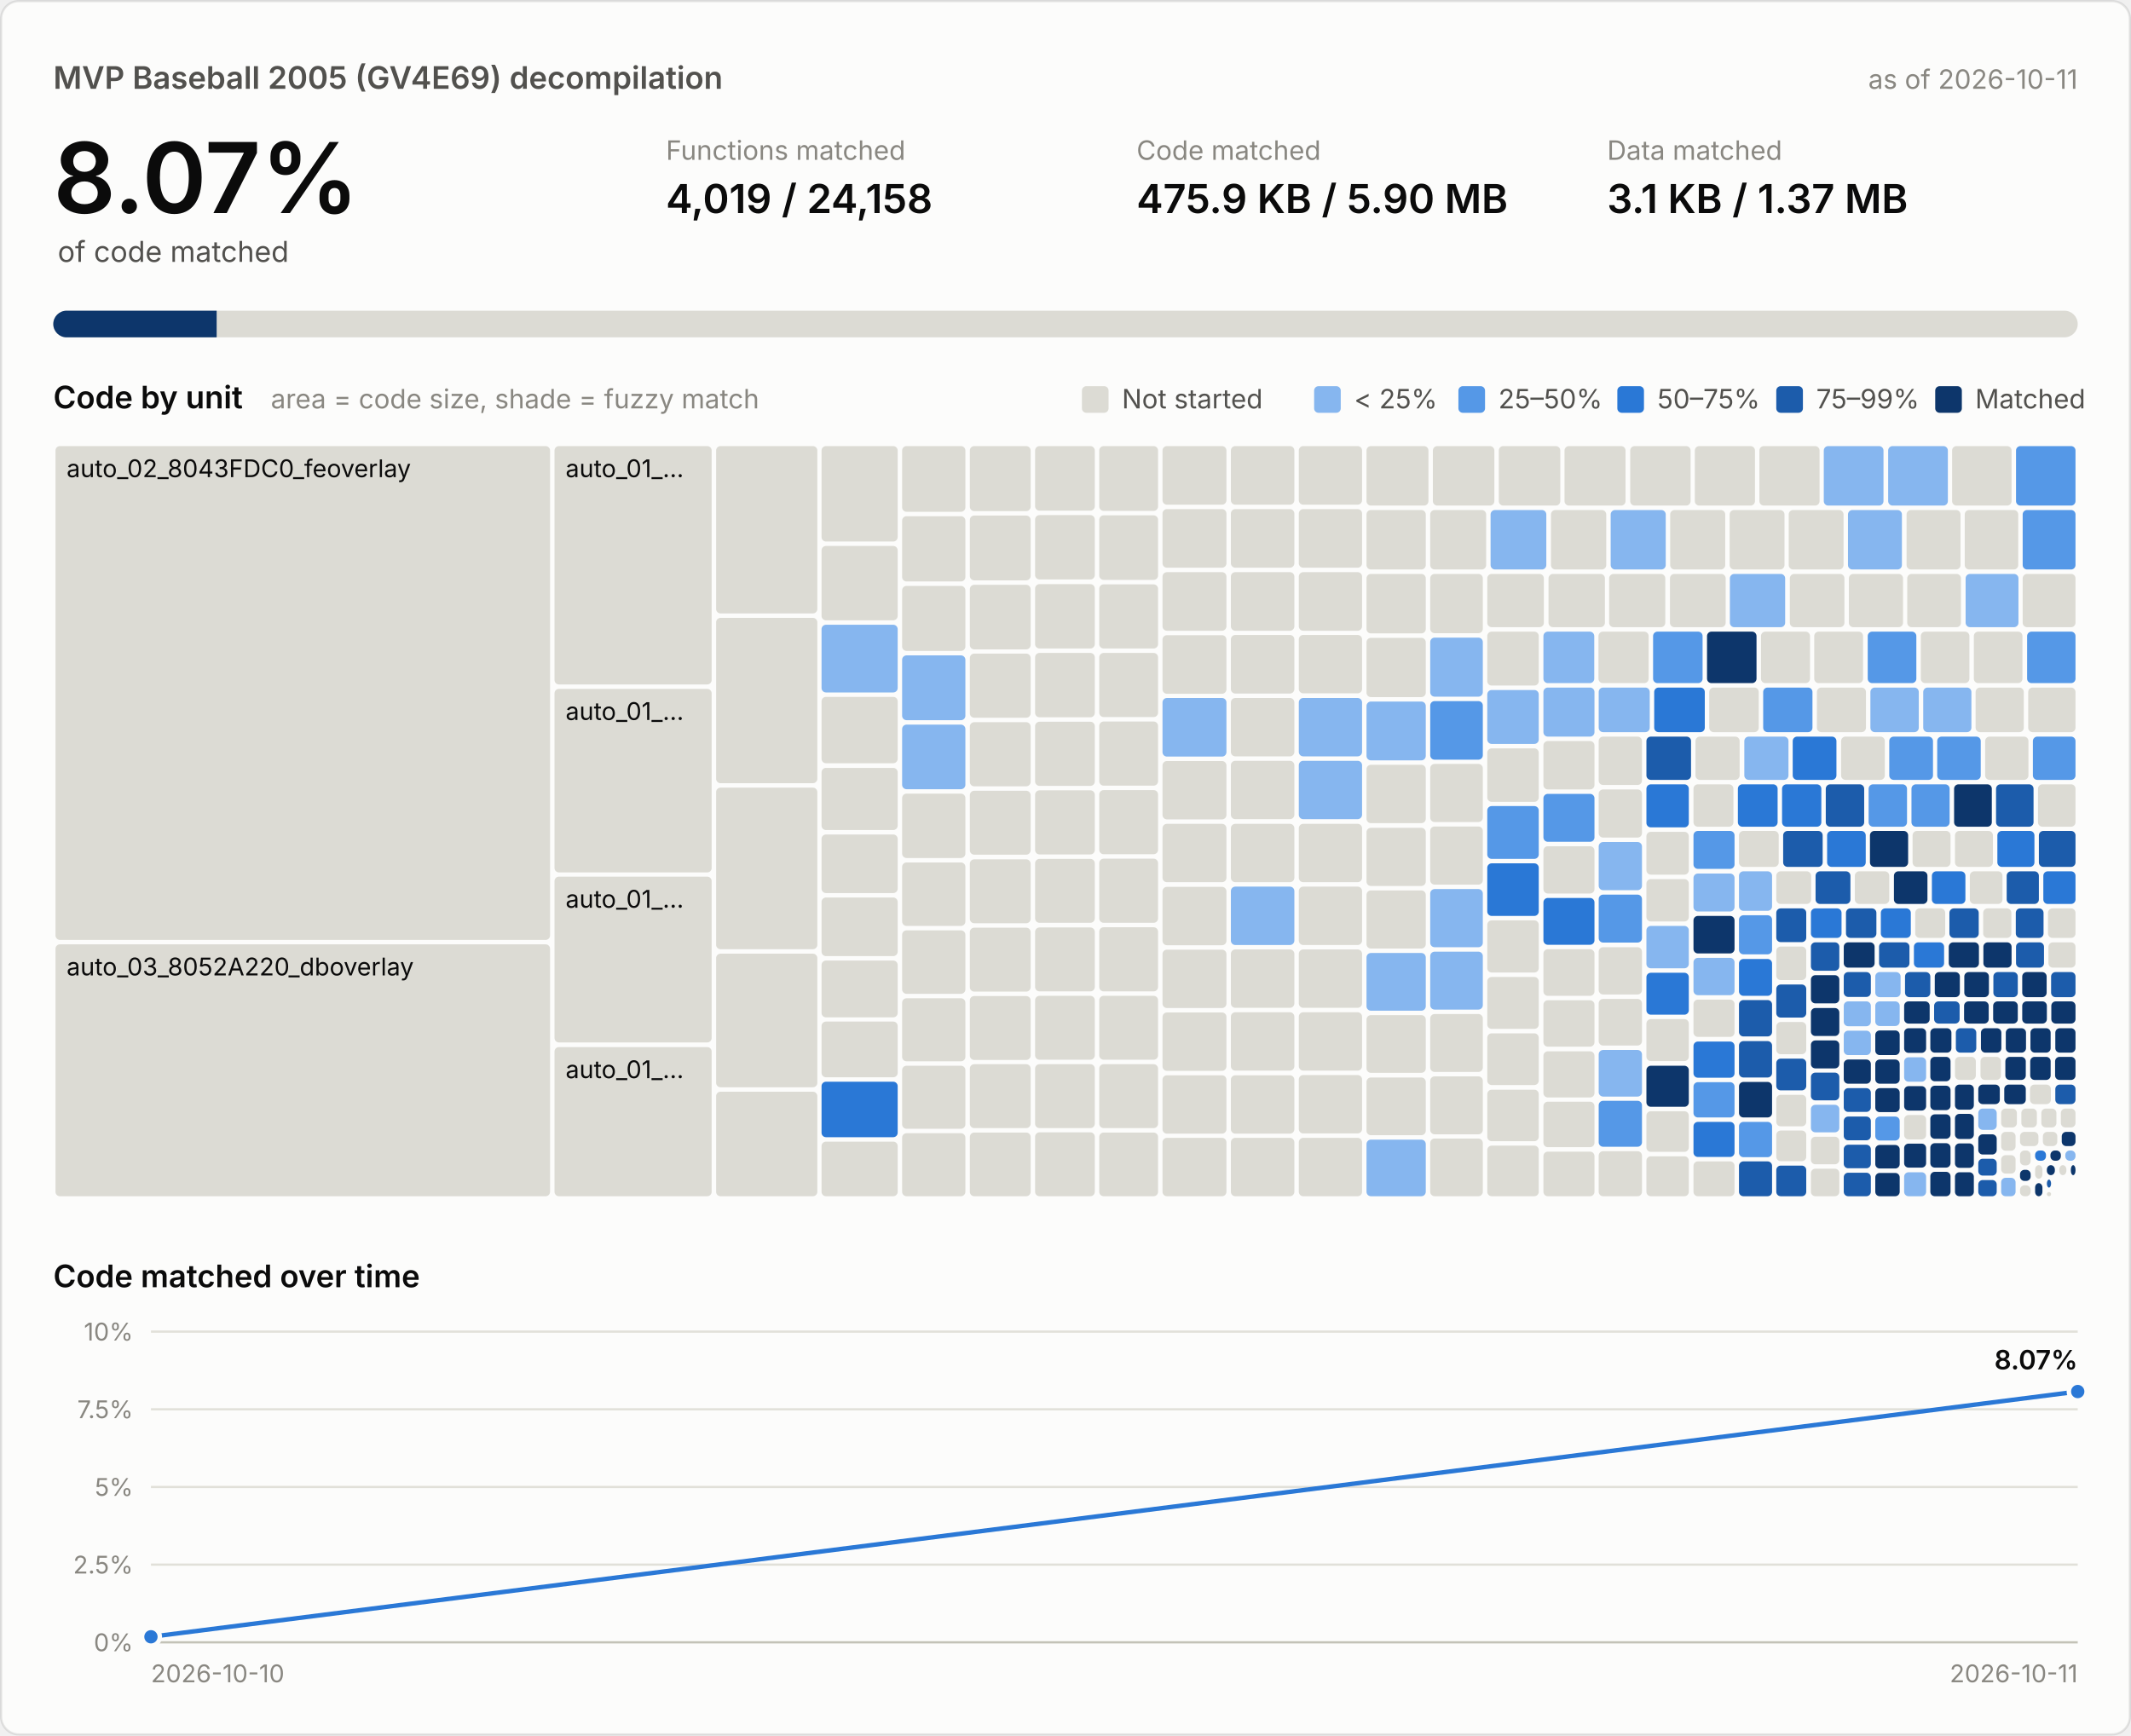
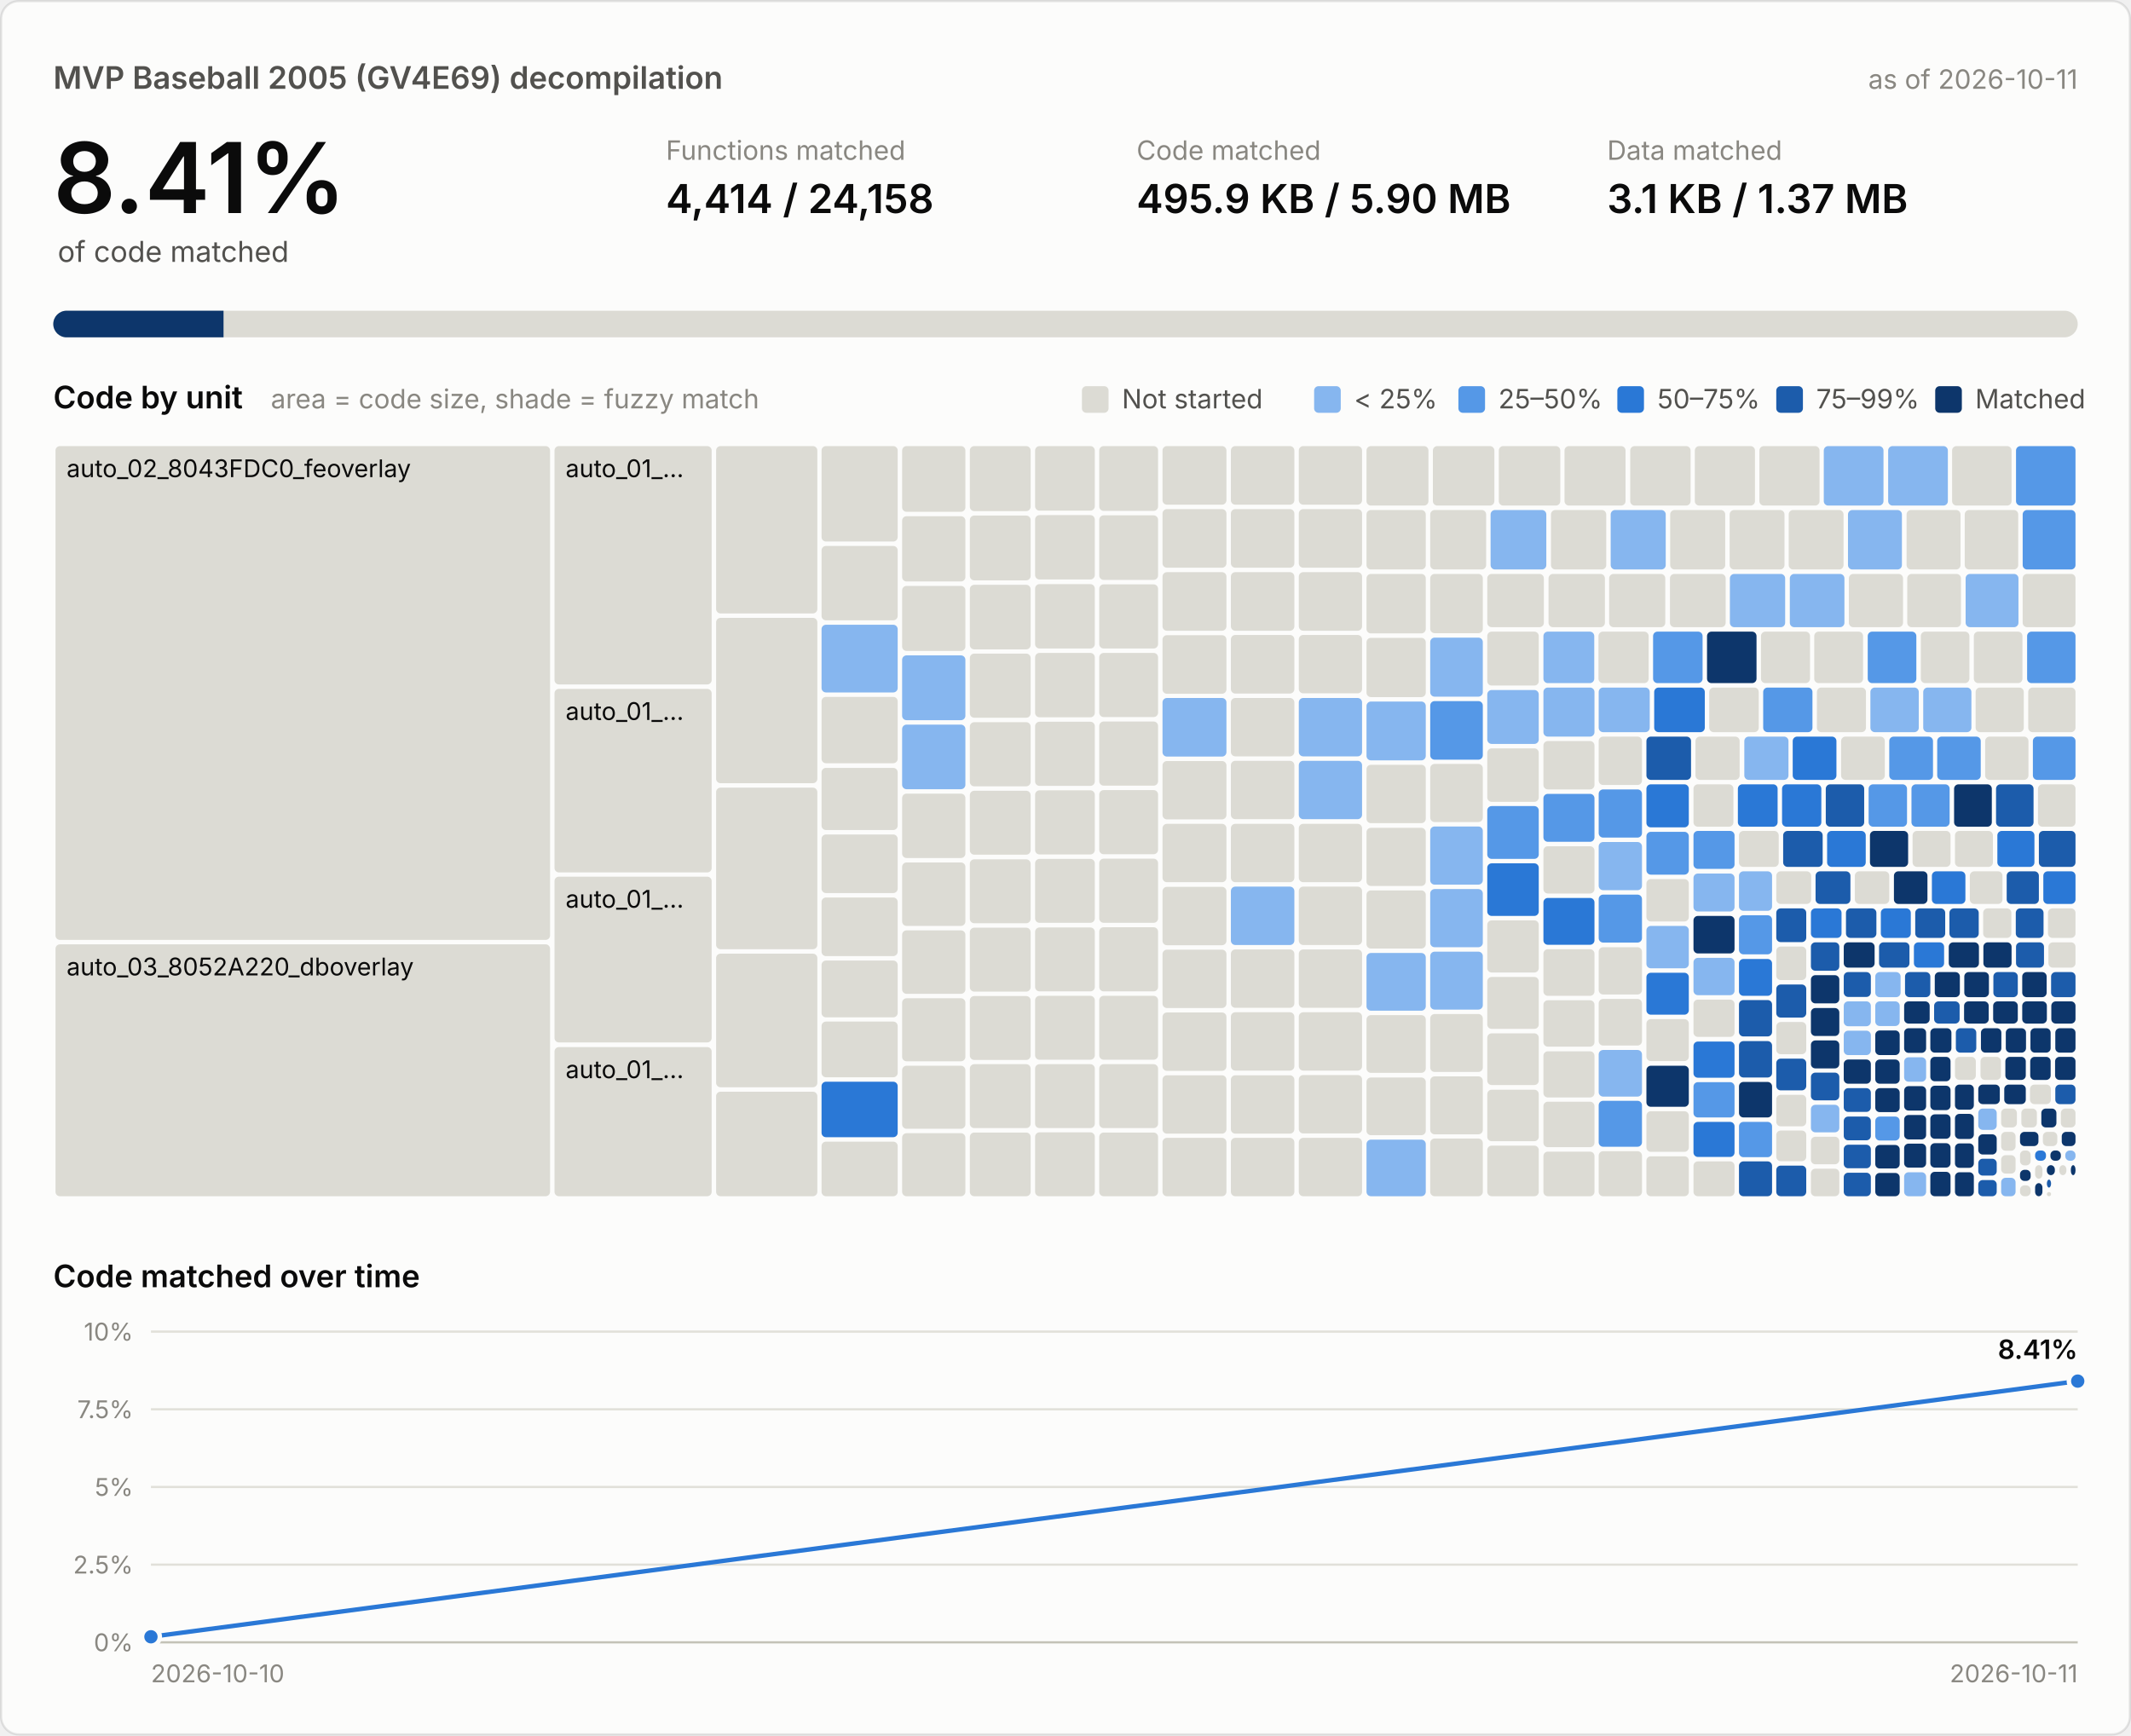
<svg xmlns="http://www.w3.org/2000/svg" width="960" height="782" viewBox="0 0 960 782" role="img" aria-labelledby="title desc">
  <style>
text { font-family: system-ui, -apple-system, "Segoe UI", sans-serif; }
.surface { fill: #fcfcfb; }
.border { fill: none; stroke: rgba(11,11,11,0.10); }
.t1 { fill: #0b0b0b; } .t2 { fill: #52514e; } .t3 { fill: #898781; }
.grid { stroke: #e1e0d9; } .axis { stroke: #c3c2b7; }
.line { fill: none; stroke: #2a78d6; } .dot { fill: #2a78d6; stroke: #fcfcfb; }
.b0 { fill: #dcdbd4; } .b1 { fill: #86b6ef; } .b2 { fill: #5598e7; }
.b3 { fill: #2a78d6; } .b4 { fill: #1c5cab; } .b5 { fill: #0d366b; }
.l0, .l1, .l2, .l3 { fill: #0b0b0b; } .l4, .l5 { fill: #ffffff; }
@media (prefers-color-scheme: dark) {
  .surface { fill: #1a1a19; }
  .border { stroke: rgba(255,255,255,0.10); }
  .t1 { fill: #ffffff; } .t2 { fill: #c3c2b7; } .t3 { fill: #898781; }
  .grid { stroke: #2c2c2a; } .axis { stroke: #383835; }
  .line { stroke: #3987e5; } .dot { fill: #3987e5; stroke: #1a1a19; }
  .b0 { fill: #383835; } .b1 { fill: #184f95; } .b2 { fill: #256abf; }
  .b3 { fill: #3987e5; } .b4 { fill: #6da7ec; } .b5 { fill: #b7d3f6; }
  .l0 { fill: #c3c2b7; } .l1, .l2 { fill: #ffffff; } .l3, .l4, .l5 { fill: #0b0b0b; }
}
</style>
  <rect x="0.5" y="0.5" width="959" height="781" rx="8" class="surface" />
  <rect x="0.5" y="0.5" width="959" height="781" rx="8" class="border" />
  <text x="24.0" y="40.0" class="t2" font-size="14" font-weight="600" text-anchor="start">MVP Baseball 2005 (GV4E69) decompilation</text>
  <text x="936.0" y="40.0" class="t3" font-size="12" font-weight="400" text-anchor="end">as of 2026-10-11</text>
-   <text x="24.0" y="96.0" class="t1" font-size="44" font-weight="600" text-anchor="start">8.07%</text>
+   <text x="24.0" y="96.0" class="t1" font-size="44" font-weight="600" text-anchor="start">8.41%</text>
  <text x="26.0" y="118.0" class="t2" font-size="13" font-weight="400" text-anchor="start">of code matched</text>
  <text x="300.0" y="72.0" class="t3" font-size="12" font-weight="400" text-anchor="start">Functions matched</text>
-   <text x="300.0" y="96.0" class="t1" font-size="18" font-weight="600" text-anchor="start">4,019 / 24,158</text>
+   <text x="300.0" y="96.0" class="t1" font-size="18" font-weight="600" text-anchor="start">4,414 / 24,158</text>
  <text x="512.0" y="72.0" class="t3" font-size="12" font-weight="400" text-anchor="start">Code matched</text>
-   <text x="512.0" y="96.0" class="t1" font-size="18" font-weight="600" text-anchor="start">475.9 KB / 5.90 MB</text>
+   <text x="512.0" y="96.0" class="t1" font-size="18" font-weight="600" text-anchor="start">495.9 KB / 5.90 MB</text>
  <text x="724.0" y="72.0" class="t3" font-size="12" font-weight="400" text-anchor="start">Data matched</text>
  <text x="724.0" y="96.0" class="t1" font-size="18" font-weight="600" text-anchor="start">3.1 KB / 1.37 MB</text>
  <clipPath id="bar">
    <rect x="24" y="140" width="912" height="12" rx="6.0" />
  </clipPath>
  <rect x="24" y="140" width="912" height="12" rx="6.0" class="b0" />
-   <rect x="24" y="140" width="73.6" height="12" class="b5" clip-path="url(#bar)" />
+   <rect x="24" y="140" width="76.7" height="12" class="b5" clip-path="url(#bar)" />
  <text x="24.0" y="184.0" class="t1" font-size="14" font-weight="600" text-anchor="start">Code by unit</text>
  <text x="122.0" y="184.0" class="t3" font-size="12" font-weight="400" text-anchor="start">area = code size, shade = fuzzy match</text>
  <rect x="487.4" y="174" width="12" height="12" rx="2" class="b0" />
  <text x="505.4" y="184.0" class="t2" font-size="12" font-weight="400" text-anchor="start">Not started</text>
  <rect x="592.0" y="174" width="12" height="12" rx="2" class="b1" />
  <text x="610.0" y="184.0" class="t2" font-size="12" font-weight="400" text-anchor="start">&lt; 25%</text>
  <rect x="657.0" y="174" width="12" height="12" rx="2" class="b2" />
  <text x="675.0" y="184.0" class="t2" font-size="12" font-weight="400" text-anchor="start">25–50%</text>
  <rect x="728.6" y="174" width="12" height="12" rx="2" class="b3" />
  <text x="746.6" y="184.0" class="t2" font-size="12" font-weight="400" text-anchor="start">50–75%</text>
  <rect x="800.2" y="174" width="12" height="12" rx="2" class="b4" />
  <text x="818.2" y="184.0" class="t2" font-size="12" font-weight="400" text-anchor="start">75–99%</text>
  <rect x="871.8" y="174" width="12" height="12" rx="2" class="b5" />
  <text x="889.8" y="184.0" class="t2" font-size="12" font-weight="400" text-anchor="start">Matched</text>
  <g id="treemap">
    <rect x="25.0" y="201.0" width="222.8" height="222.5" rx="2" class="b0" />
    <text x="30.0" y="215.0" class="l0" font-size="11" font-weight="400" text-anchor="start">auto_02_8043FDC0_feoverlay</text>
    <rect x="25.0" y="425.5" width="222.8" height="113.5" rx="2" class="b0" />
    <text x="30.0" y="439.5" class="l0" font-size="11" font-weight="400" text-anchor="start">auto_03_8052A220_dboverlay</text>
    <rect x="249.8" y="201.0" width="70.8" height="107.4" rx="2" class="b0" />
    <text x="254.8" y="215.0" class="l0" font-size="11" font-weight="400" text-anchor="start">auto_01_…</text>
    <rect x="249.8" y="310.4" width="70.8" height="82.7" rx="2" class="b0" />
    <text x="254.8" y="324.4" class="l0" font-size="11" font-weight="400" text-anchor="start">auto_01_…</text>
    <rect x="249.8" y="395.0" width="70.8" height="74.7" rx="2" class="b0" />
    <text x="254.8" y="409.0" class="l0" font-size="11" font-weight="400" text-anchor="start">auto_01_…</text>
    <rect x="249.8" y="471.8" width="70.8" height="67.2" rx="2" class="b0" />
    <text x="254.8" y="485.8" class="l0" font-size="11" font-weight="400" text-anchor="start">auto_01_…</text>
    <rect x="322.6" y="201.0" width="45.6" height="75.4" rx="2" class="b0" />
    <rect x="322.6" y="278.4" width="45.6" height="74.5" rx="2" class="b0" />
    <rect x="322.6" y="354.9" width="45.6" height="72.8" rx="2" class="b0" />
    <rect x="322.6" y="429.7" width="45.6" height="60.2" rx="2" class="b0" />
    <rect x="322.6" y="491.9" width="45.6" height="47.1" rx="2" class="b0" />
    <rect x="370.1" y="201.0" width="34.3" height="43.0" rx="2" class="b0" />
    <rect x="370.1" y="246.0" width="34.3" height="33.5" rx="2" class="b0" />
    <rect x="370.1" y="281.5" width="34.3" height="30.5" rx="2" class="b1" />
    <rect x="370.1" y="314.0" width="34.3" height="29.9" rx="2" class="b0" />
    <rect x="370.1" y="346.0" width="34.3" height="28.0" rx="2" class="b0" />
    <rect x="370.1" y="376.0" width="34.3" height="26.4" rx="2" class="b0" />
    <rect x="370.1" y="404.4" width="34.3" height="26.4" rx="2" class="b0" />
    <rect x="370.1" y="432.8" width="34.3" height="25.6" rx="2" class="b0" />
    <rect x="370.1" y="460.3" width="34.3" height="25.1" rx="2" class="b0" />
    <rect x="370.1" y="487.4" width="34.3" height="25.0" rx="2" class="b3" />
    <rect x="370.1" y="514.4" width="34.3" height="24.6" rx="2" class="b0" />
    <rect x="406.4" y="201.0" width="28.5" height="29.6" rx="2" class="b0" />
    <rect x="406.4" y="232.6" width="28.5" height="29.4" rx="2" class="b0" />
    <rect x="406.4" y="264.0" width="28.5" height="29.3" rx="2" class="b0" />
    <rect x="406.4" y="295.3" width="28.5" height="29.2" rx="2" class="b1" />
    <rect x="406.4" y="326.5" width="28.5" height="29.1" rx="2" class="b1" />
    <rect x="406.4" y="357.6" width="28.5" height="29.0" rx="2" class="b0" />
    <rect x="406.4" y="388.6" width="28.5" height="28.6" rx="2" class="b0" />
    <rect x="406.4" y="419.2" width="28.5" height="28.6" rx="2" class="b0" />
    <rect x="406.4" y="449.8" width="28.5" height="28.4" rx="2" class="b0" />
    <rect x="406.4" y="480.2" width="28.5" height="28.4" rx="2" class="b0" />
    <rect x="406.4" y="510.6" width="28.5" height="28.4" rx="2" class="b0" />
    <rect x="436.9" y="201.0" width="27.4" height="29.3" rx="2" class="b0" />
    <rect x="436.9" y="232.3" width="27.4" height="29.2" rx="2" class="b0" />
    <rect x="436.9" y="263.5" width="27.4" height="29.1" rx="2" class="b0" />
    <rect x="436.9" y="294.5" width="27.4" height="28.9" rx="2" class="b0" />
    <rect x="436.9" y="325.4" width="27.4" height="28.9" rx="2" class="b0" />
    <rect x="436.9" y="356.3" width="27.4" height="28.8" rx="2" class="b0" />
    <rect x="436.9" y="387.2" width="27.4" height="28.8" rx="2" class="b0" />
    <rect x="436.9" y="418.0" width="27.4" height="28.8" rx="2" class="b0" />
    <rect x="436.9" y="448.8" width="27.4" height="28.8" rx="2" class="b0" />
    <rect x="436.9" y="479.5" width="27.4" height="28.8" rx="2" class="b0" />
    <rect x="436.9" y="510.3" width="27.4" height="28.7" rx="2" class="b0" />
    <rect x="466.3" y="201.0" width="26.9" height="29.1" rx="2" class="b0" />
    <rect x="466.3" y="232.1" width="26.9" height="29.0" rx="2" class="b0" />
    <rect x="466.3" y="263.2" width="26.9" height="29.0" rx="2" class="b0" />
    <rect x="466.3" y="294.2" width="26.9" height="29.0" rx="2" class="b0" />
    <rect x="466.3" y="325.2" width="26.9" height="28.9" rx="2" class="b0" />
    <rect x="466.3" y="356.1" width="26.9" height="28.9" rx="2" class="b0" />
    <rect x="466.3" y="387.0" width="26.9" height="28.8" rx="2" class="b0" />
    <rect x="466.3" y="417.9" width="26.9" height="28.8" rx="2" class="b0" />
    <rect x="466.3" y="448.7" width="26.9" height="28.8" rx="2" class="b0" />
    <rect x="466.3" y="479.5" width="26.9" height="28.8" rx="2" class="b0" />
    <rect x="466.3" y="510.2" width="26.9" height="28.8" rx="2" class="b0" />
    <rect x="495.2" y="201.0" width="26.5" height="29.2" rx="2" class="b0" />
    <rect x="495.2" y="232.2" width="26.5" height="29.1" rx="2" class="b0" />
    <rect x="495.2" y="263.3" width="26.5" height="28.9" rx="2" class="b0" />
    <rect x="495.2" y="294.2" width="26.5" height="28.9" rx="2" class="b0" />
    <rect x="495.2" y="325.1" width="26.5" height="28.9" rx="2" class="b0" />
    <rect x="495.2" y="356.0" width="26.5" height="28.9" rx="2" class="b0" />
    <rect x="495.2" y="386.9" width="26.5" height="28.9" rx="2" class="b0" />
    <rect x="495.2" y="417.8" width="26.5" height="28.9" rx="2" class="b0" />
    <rect x="495.2" y="448.7" width="26.5" height="28.8" rx="2" class="b0" />
    <rect x="495.2" y="479.5" width="26.5" height="28.8" rx="2" class="b0" />
    <rect x="495.2" y="510.3" width="26.5" height="28.7" rx="2" class="b0" />
    <rect x="523.7" y="201.0" width="28.8" height="26.4" rx="2" class="b0" />
    <rect x="523.7" y="229.4" width="28.8" height="26.4" rx="2" class="b0" />
    <rect x="523.7" y="257.8" width="28.8" height="26.4" rx="2" class="b0" />
    <rect x="523.7" y="286.2" width="28.8" height="26.4" rx="2" class="b0" />
    <rect x="523.7" y="314.5" width="28.8" height="26.4" rx="2" class="b1" />
    <rect x="523.7" y="342.9" width="28.8" height="26.3" rx="2" class="b0" />
    <rect x="523.7" y="371.2" width="28.8" height="26.3" rx="2" class="b0" />
    <rect x="523.7" y="399.6" width="28.8" height="26.3" rx="2" class="b0" />
    <rect x="523.7" y="427.9" width="28.8" height="26.3" rx="2" class="b0" />
    <rect x="523.7" y="456.2" width="28.8" height="26.3" rx="2" class="b0" />
    <rect x="523.7" y="484.5" width="28.8" height="26.3" rx="2" class="b0" />
    <rect x="523.7" y="512.7" width="28.8" height="26.3" rx="2" class="b0" />
    <rect x="554.5" y="201.0" width="28.6" height="26.4" rx="2" class="b0" />
    <rect x="554.5" y="229.4" width="28.6" height="26.4" rx="2" class="b0" />
    <rect x="554.5" y="257.8" width="28.6" height="26.4" rx="2" class="b0" />
    <rect x="554.5" y="286.1" width="28.6" height="26.4" rx="2" class="b0" />
    <rect x="554.5" y="314.5" width="28.6" height="26.3" rx="2" class="b0" />
    <rect x="554.5" y="342.8" width="28.6" height="26.3" rx="2" class="b0" />
    <rect x="554.5" y="371.2" width="28.6" height="26.3" rx="2" class="b0" />
    <rect x="554.5" y="399.5" width="28.6" height="26.3" rx="2" class="b1" />
    <rect x="554.5" y="427.8" width="28.6" height="26.3" rx="2" class="b0" />
    <rect x="554.5" y="456.1" width="28.6" height="26.3" rx="2" class="b0" />
    <rect x="554.5" y="484.5" width="28.6" height="26.3" rx="2" class="b0" />
    <rect x="554.5" y="512.7" width="28.6" height="26.3" rx="2" class="b0" />
    <rect x="585.1" y="201.0" width="28.5" height="26.4" rx="2" class="b0" />
    <rect x="585.1" y="229.4" width="28.5" height="26.4" rx="2" class="b0" />
    <rect x="585.1" y="257.8" width="28.5" height="26.4" rx="2" class="b0" />
    <rect x="585.1" y="286.1" width="28.5" height="26.3" rx="2" class="b0" />
    <rect x="585.1" y="314.5" width="28.5" height="26.3" rx="2" class="b1" />
    <rect x="585.1" y="342.8" width="28.5" height="26.3" rx="2" class="b1" />
    <rect x="585.1" y="371.2" width="28.5" height="26.3" rx="2" class="b0" />
    <rect x="585.1" y="399.5" width="28.5" height="26.3" rx="2" class="b0" />
    <rect x="585.1" y="427.8" width="28.5" height="26.3" rx="2" class="b0" />
    <rect x="585.1" y="456.1" width="28.5" height="26.3" rx="2" class="b0" />
    <rect x="585.1" y="484.4" width="28.5" height="26.3" rx="2" class="b0" />
    <rect x="585.1" y="512.7" width="28.5" height="26.3" rx="2" class="b0" />
    <rect x="615.6" y="201.0" width="27.9" height="26.8" rx="2" class="b0" />
    <rect x="645.5" y="201.0" width="27.7" height="26.8" rx="2" class="b0" />
    <rect x="675.2" y="201.0" width="27.7" height="26.8" rx="2" class="b0" />
    <rect x="704.8" y="201.0" width="27.5" height="26.8" rx="2" class="b0" />
    <rect x="734.4" y="201.0" width="27.2" height="26.8" rx="2" class="b0" />
    <rect x="763.5" y="201.0" width="27.1" height="26.8" rx="2" class="b0" />
    <rect x="792.6" y="201.0" width="27.1" height="26.8" rx="2" class="b0" />
    <rect x="821.6" y="201.0" width="26.9" height="26.8" rx="2" class="b1" />
    <rect x="850.6" y="201.0" width="26.9" height="26.8" rx="2" class="b1" />
    <rect x="879.4" y="201.0" width="26.8" height="26.8" rx="2" class="b0" />
    <rect x="908.2" y="201.0" width="26.8" height="26.8" rx="2" class="b2" />
    <rect x="615.6" y="229.8" width="26.7" height="26.8" rx="2" class="b0" />
    <rect x="615.6" y="258.6" width="26.7" height="26.8" rx="2" class="b0" />
    <rect x="615.6" y="287.4" width="26.7" height="26.7" rx="2" class="b0" />
    <rect x="615.6" y="316.1" width="26.7" height="26.5" rx="2" class="b1" />
    <rect x="615.6" y="344.6" width="26.7" height="26.3" rx="2" class="b0" />
    <rect x="615.6" y="373.0" width="26.7" height="26.2" rx="2" class="b0" />
    <rect x="615.6" y="401.2" width="26.7" height="26.2" rx="2" class="b0" />
    <rect x="615.6" y="429.4" width="26.7" height="26.0" rx="2" class="b1" />
    <rect x="615.6" y="457.4" width="26.7" height="26.0" rx="2" class="b0" />
    <rect x="615.6" y="485.5" width="26.7" height="26.0" rx="2" class="b0" />
    <rect x="615.6" y="513.5" width="26.7" height="25.5" rx="2" class="b1" />
    <rect x="644.3" y="229.8" width="25.2" height="26.8" rx="2" class="b0" />
    <rect x="671.5" y="229.8" width="25.1" height="26.8" rx="2" class="b1" />
    <rect x="698.7" y="229.8" width="24.9" height="26.8" rx="2" class="b0" />
    <rect x="725.6" y="229.8" width="24.8" height="26.8" rx="2" class="b1" />
    <rect x="752.4" y="229.8" width="24.8" height="26.8" rx="2" class="b0" />
    <rect x="779.2" y="229.8" width="24.7" height="26.8" rx="2" class="b0" />
    <rect x="805.8" y="229.8" width="24.7" height="26.8" rx="2" class="b0" />
    <rect x="832.5" y="229.8" width="24.3" height="26.8" rx="2" class="b1" />
    <rect x="858.9" y="229.8" width="24.3" height="26.8" rx="2" class="b0" />
    <rect x="885.1" y="229.8" width="24.1" height="26.8" rx="2" class="b0" />
    <rect x="911.2" y="229.8" width="23.8" height="26.8" rx="2" class="b2" />
    <rect x="644.3" y="258.6" width="23.7" height="26.7" rx="2" class="b0" />
    <rect x="644.3" y="287.3" width="23.7" height="26.6" rx="2" class="b1" />
    <rect x="644.3" y="315.9" width="23.7" height="26.4" rx="2" class="b2" />
    <rect x="644.3" y="344.2" width="23.7" height="26.2" rx="2" class="b0" />
-     <rect x="644.3" y="372.4" width="23.7" height="26.2" rx="2" class="b0" />
+     <rect x="644.3" y="372.4" width="23.7" height="26.2" rx="2" class="b1" />
    <rect x="644.3" y="400.6" width="23.7" height="26.2" rx="2" class="b1" />
    <rect x="644.3" y="428.8" width="23.7" height="26.1" rx="2" class="b1" />
    <rect x="644.3" y="456.9" width="23.7" height="26.1" rx="2" class="b0" />
    <rect x="644.3" y="485.0" width="23.7" height="26.1" rx="2" class="b0" />
    <rect x="644.3" y="513.0" width="23.7" height="26.0" rx="2" class="b0" />
    <rect x="670.0" y="258.6" width="25.5" height="24.0" rx="2" class="b0" />
    <rect x="697.6" y="258.6" width="25.4" height="24.0" rx="2" class="b0" />
    <rect x="724.9" y="258.6" width="25.3" height="24.0" rx="2" class="b0" />
    <rect x="752.3" y="258.6" width="25.1" height="24.0" rx="2" class="b0" />
    <rect x="779.3" y="258.6" width="24.9" height="24.0" rx="2" class="b1" />
-     <rect x="806.3" y="258.6" width="24.6" height="24.0" rx="2" class="b0" />
+     <rect x="806.3" y="258.6" width="24.6" height="24.0" rx="2" class="b1" />
    <rect x="832.9" y="258.6" width="24.4" height="24.0" rx="2" class="b0" />
    <rect x="859.2" y="258.6" width="24.2" height="24.0" rx="2" class="b0" />
    <rect x="885.5" y="258.6" width="23.8" height="24.0" rx="2" class="b1" />
    <rect x="911.2" y="258.6" width="23.8" height="24.0" rx="2" class="b0" />
    <rect x="670.0" y="284.6" width="23.2" height="24.3" rx="2" class="b0" />
    <rect x="670.0" y="310.9" width="23.2" height="24.3" rx="2" class="b1" />
    <rect x="670.0" y="337.2" width="23.2" height="24.1" rx="2" class="b0" />
    <rect x="670.0" y="363.2" width="23.2" height="23.8" rx="2" class="b2" />
    <rect x="670.0" y="389.0" width="23.2" height="23.7" rx="2" class="b3" />
    <rect x="670.0" y="414.7" width="23.2" height="23.5" rx="2" class="b0" />
    <rect x="670.0" y="440.2" width="23.2" height="23.4" rx="2" class="b0" />
    <rect x="670.0" y="465.6" width="23.2" height="23.3" rx="2" class="b0" />
    <rect x="670.0" y="491.0" width="23.2" height="23.2" rx="2" class="b0" />
    <rect x="670.0" y="516.2" width="23.2" height="22.8" rx="2" class="b0" />
    <rect x="695.3" y="284.6" width="22.9" height="23.2" rx="2" class="b1" />
    <rect x="720.1" y="284.6" width="22.6" height="23.2" rx="2" class="b0" />
    <rect x="744.7" y="284.6" width="22.3" height="23.2" rx="2" class="b2" />
    <rect x="769.0" y="284.6" width="22.3" height="23.2" rx="2" class="b5" />
    <rect x="793.3" y="284.6" width="22.1" height="23.2" rx="2" class="b0" />
    <rect x="817.3" y="284.6" width="22.0" height="23.2" rx="2" class="b0" />
    <rect x="841.4" y="284.6" width="21.9" height="23.2" rx="2" class="b2" />
    <rect x="865.3" y="284.6" width="21.9" height="23.2" rx="2" class="b0" />
    <rect x="889.2" y="284.6" width="21.9" height="23.2" rx="2" class="b0" />
    <rect x="913.2" y="284.6" width="21.8" height="23.2" rx="2" class="b2" />
    <rect x="695.3" y="309.8" width="23.0" height="22.1" rx="2" class="b1" />
    <rect x="695.3" y="333.9" width="23.0" height="21.8" rx="2" class="b0" />
    <rect x="695.3" y="357.7" width="23.0" height="21.6" rx="2" class="b2" />
    <rect x="695.3" y="381.3" width="23.0" height="21.3" rx="2" class="b0" />
    <rect x="695.3" y="404.6" width="23.0" height="21.1" rx="2" class="b3" />
    <rect x="695.3" y="427.7" width="23.0" height="21.0" rx="2" class="b0" />
    <rect x="695.3" y="450.7" width="23.0" height="20.9" rx="2" class="b0" />
    <rect x="695.3" y="473.7" width="23.0" height="20.8" rx="2" class="b0" />
    <rect x="695.3" y="496.4" width="23.0" height="20.5" rx="2" class="b0" />
    <rect x="695.3" y="518.9" width="23.0" height="20.1" rx="2" class="b0" />
    <rect x="720.2" y="309.8" width="23.0" height="20.1" rx="2" class="b1" />
    <rect x="745.2" y="309.8" width="22.8" height="20.1" rx="2" class="b3" />
    <rect x="770.0" y="309.8" width="22.3" height="20.1" rx="2" class="b0" />
    <rect x="794.3" y="309.8" width="22.2" height="20.1" rx="2" class="b2" />
    <rect x="818.5" y="309.8" width="22.1" height="20.1" rx="2" class="b0" />
    <rect x="842.6" y="309.8" width="21.8" height="20.1" rx="2" class="b1" />
    <rect x="866.4" y="309.8" width="21.7" height="20.1" rx="2" class="b1" />
    <rect x="890.0" y="309.8" width="21.7" height="20.1" rx="2" class="b0" />
    <rect x="913.7" y="309.8" width="21.3" height="20.1" rx="2" class="b0" />
    <rect x="720.2" y="331.9" width="19.5" height="21.8" rx="2" class="b0" />
-     <rect x="720.2" y="355.7" width="19.5" height="21.7" rx="2" class="b0" />
+     <rect x="720.2" y="355.7" width="19.5" height="21.7" rx="2" class="b2" />
    <rect x="720.2" y="379.4" width="19.5" height="21.7" rx="2" class="b1" />
    <rect x="720.2" y="403.1" width="19.5" height="21.6" rx="2" class="b2" />
    <rect x="720.2" y="426.8" width="19.5" height="21.3" rx="2" class="b0" />
    <rect x="720.2" y="450.1" width="19.5" height="21.0" rx="2" class="b0" />
    <rect x="720.2" y="473.1" width="19.5" height="21.0" rx="2" class="b1" />
    <rect x="720.2" y="496.0" width="19.5" height="20.7" rx="2" class="b2" />
    <rect x="720.2" y="518.7" width="19.5" height="20.3" rx="2" class="b0" />
    <rect x="741.7" y="331.9" width="20.1" height="19.5" rx="2" class="b4" />
    <rect x="763.8" y="331.9" width="19.9" height="19.5" rx="2" class="b0" />
    <rect x="785.8" y="331.9" width="19.9" height="19.5" rx="2" class="b1" />
    <rect x="807.6" y="331.9" width="19.7" height="19.5" rx="2" class="b3" />
    <rect x="829.4" y="331.9" width="19.7" height="19.5" rx="2" class="b0" />
    <rect x="851.1" y="331.9" width="19.7" height="19.5" rx="2" class="b2" />
    <rect x="872.7" y="331.9" width="19.6" height="19.5" rx="2" class="b2" />
    <rect x="894.3" y="331.9" width="19.5" height="19.5" rx="2" class="b0" />
    <rect x="915.8" y="331.9" width="19.2" height="19.5" rx="2" class="b2" />
    <rect x="741.7" y="353.4" width="19.1" height="19.4" rx="2" class="b3" />
-     <rect x="741.7" y="374.8" width="19.1" height="19.3" rx="2" class="b0" />
+     <rect x="741.7" y="374.8" width="19.1" height="19.3" rx="2" class="b2" />
    <rect x="741.7" y="396.1" width="19.1" height="19.1" rx="2" class="b0" />
    <rect x="741.7" y="417.2" width="19.1" height="19.1" rx="2" class="b1" />
    <rect x="741.7" y="438.3" width="19.1" height="18.9" rx="2" class="b3" />
    <rect x="741.7" y="459.2" width="19.1" height="18.9" rx="2" class="b0" />
    <rect x="741.7" y="480.2" width="19.1" height="18.5" rx="2" class="b5" />
    <rect x="741.7" y="500.7" width="19.1" height="18.3" rx="2" class="b0" />
    <rect x="741.7" y="521.0" width="19.1" height="18.0" rx="2" class="b0" />
    <rect x="762.9" y="353.4" width="18.0" height="19.1" rx="2" class="b0" />
    <rect x="782.9" y="353.4" width="17.9" height="19.1" rx="2" class="b3" />
    <rect x="802.8" y="353.4" width="17.7" height="19.1" rx="2" class="b3" />
    <rect x="822.5" y="353.4" width="17.3" height="19.1" rx="2" class="b4" />
    <rect x="841.8" y="353.4" width="17.3" height="19.1" rx="2" class="b2" />
    <rect x="861.1" y="353.4" width="17.2" height="19.1" rx="2" class="b2" />
    <rect x="880.3" y="353.4" width="17.0" height="19.1" rx="2" class="b5" />
    <rect x="899.2" y="353.4" width="16.9" height="19.1" rx="2" class="b4" />
    <rect x="918.1" y="353.4" width="16.9" height="19.1" rx="2" class="b0" />
    <rect x="762.9" y="374.4" width="18.5" height="17.1" rx="2" class="b2" />
    <rect x="762.9" y="393.6" width="18.5" height="17.1" rx="2" class="b1" />
    <rect x="762.9" y="412.7" width="18.5" height="16.9" rx="2" class="b5" />
    <rect x="762.9" y="431.6" width="18.5" height="16.8" rx="2" class="b1" />
    <rect x="762.9" y="450.4" width="18.5" height="16.8" rx="2" class="b0" />
    <rect x="762.9" y="469.3" width="18.5" height="16.3" rx="2" class="b3" />
    <rect x="762.9" y="487.6" width="18.5" height="15.9" rx="2" class="b2" />
    <rect x="762.9" y="505.5" width="18.5" height="15.8" rx="2" class="b3" />
    <rect x="762.9" y="523.3" width="18.5" height="15.7" rx="2" class="b0" />
    <rect x="783.4" y="374.4" width="17.9" height="16.2" rx="2" class="b0" />
    <rect x="803.3" y="374.4" width="17.8" height="16.2" rx="2" class="b4" />
    <rect x="823.1" y="374.4" width="17.4" height="16.2" rx="2" class="b3" />
    <rect x="842.4" y="374.4" width="17.2" height="16.2" rx="2" class="b5" />
    <rect x="861.6" y="374.4" width="17.1" height="16.2" rx="2" class="b0" />
    <rect x="880.7" y="374.4" width="17.1" height="16.2" rx="2" class="b0" />
    <rect x="899.8" y="374.4" width="16.7" height="16.2" rx="2" class="b3" />
    <rect x="918.5" y="374.4" width="16.5" height="16.2" rx="2" class="b4" />
    <rect x="783.4" y="392.6" width="14.9" height="17.8" rx="2" class="b1" />
    <rect x="783.4" y="412.4" width="14.9" height="17.6" rx="2" class="b2" />
    <rect x="783.4" y="432.1" width="14.9" height="16.6" rx="2" class="b3" />
    <rect x="783.4" y="450.6" width="14.9" height="16.4" rx="2" class="b4" />
    <rect x="783.4" y="469.1" width="14.9" height="16.4" rx="2" class="b4" />
    <rect x="783.4" y="487.5" width="14.9" height="16.0" rx="2" class="b5" />
    <rect x="783.4" y="505.5" width="14.9" height="15.9" rx="2" class="b2" />
    <rect x="783.4" y="523.3" width="14.9" height="15.7" rx="2" class="b4" />
    <rect x="800.2" y="392.6" width="15.7" height="14.7" rx="2" class="b0" />
    <rect x="817.9" y="392.6" width="15.7" height="14.7" rx="2" class="b4" />
    <rect x="835.6" y="392.6" width="15.5" height="14.7" rx="2" class="b0" />
    <rect x="853.2" y="392.6" width="15.1" height="14.7" rx="2" class="b5" />
    <rect x="870.3" y="392.6" width="15.1" height="14.7" rx="2" class="b3" />
    <rect x="887.4" y="392.6" width="14.7" height="14.7" rx="2" class="b0" />
    <rect x="904.0" y="392.6" width="14.5" height="14.7" rx="2" class="b4" />
    <rect x="920.5" y="392.6" width="14.5" height="14.7" rx="2" class="b3" />
    <rect x="800.2" y="409.3" width="13.5" height="15.2" rx="2" class="b4" />
    <rect x="800.2" y="426.5" width="13.5" height="15.1" rx="2" class="b0" />
    <rect x="800.2" y="443.6" width="13.5" height="14.9" rx="2" class="b4" />
    <rect x="800.2" y="460.5" width="13.5" height="14.5" rx="2" class="b0" />
    <rect x="800.2" y="477.0" width="13.5" height="14.3" rx="2" class="b4" />
    <rect x="800.2" y="493.3" width="13.5" height="14.2" rx="2" class="b0" />
    <rect x="800.2" y="509.4" width="13.5" height="13.8" rx="2" class="b0" />
    <rect x="800.2" y="525.2" width="13.5" height="13.8" rx="2" class="b4" />
    <rect x="815.8" y="409.3" width="13.8" height="13.3" rx="2" class="b3" />
    <rect x="831.6" y="409.3" width="13.7" height="13.3" rx="2" class="b4" />
    <rect x="847.3" y="409.3" width="13.5" height="13.3" rx="2" class="b3" />
-     <rect x="862.8" y="409.3" width="13.5" height="13.3" rx="2" class="b0" />
+     <rect x="862.8" y="409.3" width="13.5" height="13.3" rx="2" class="b4" />
    <rect x="878.2" y="409.3" width="13.2" height="13.3" rx="2" class="b4" />
    <rect x="893.4" y="409.3" width="12.7" height="13.3" rx="2" class="b0" />
    <rect x="908.1" y="409.3" width="12.5" height="13.3" rx="2" class="b4" />
    <rect x="922.6" y="409.3" width="12.4" height="13.3" rx="2" class="b0" />
    <rect x="815.8" y="424.6" width="12.8" height="12.8" rx="2" class="b4" />
    <rect x="815.8" y="439.4" width="12.8" height="12.7" rx="2" class="b5" />
    <rect x="815.8" y="454.2" width="12.8" height="12.6" rx="2" class="b5" />
    <rect x="815.8" y="468.8" width="12.8" height="12.6" rx="2" class="b5" />
    <rect x="815.8" y="483.3" width="12.8" height="12.5" rx="2" class="b4" />
    <rect x="815.8" y="497.8" width="12.8" height="12.4" rx="2" class="b1" />
    <rect x="815.8" y="512.2" width="12.8" height="12.4" rx="2" class="b0" />
    <rect x="815.8" y="526.6" width="12.8" height="12.4" rx="2" class="b0" />
    <rect x="830.6" y="424.6" width="13.9" height="11.4" rx="2" class="b5" />
    <rect x="846.5" y="424.6" width="13.7" height="11.4" rx="2" class="b4" />
    <rect x="862.2" y="424.6" width="13.6" height="11.4" rx="2" class="b3" />
    <rect x="877.9" y="424.6" width="13.6" height="11.4" rx="2" class="b5" />
    <rect x="893.5" y="424.6" width="12.7" height="11.4" rx="2" class="b5" />
    <rect x="908.2" y="424.6" width="12.6" height="11.4" rx="2" class="b4" />
    <rect x="922.8" y="424.6" width="12.2" height="11.4" rx="2" class="b0" />
    <rect x="830.6" y="438.0" width="12.2" height="11.2" rx="2" class="b4" />
    <rect x="830.6" y="451.2" width="12.2" height="11.2" rx="2" class="b1" />
    <rect x="830.6" y="464.4" width="12.2" height="11.0" rx="2" class="b1" />
    <rect x="830.6" y="477.4" width="12.2" height="10.9" rx="2" class="b5" />
    <rect x="830.6" y="490.3" width="12.2" height="10.7" rx="2" class="b4" />
    <rect x="830.6" y="503.1" width="12.2" height="10.7" rx="2" class="b4" />
    <rect x="830.6" y="515.8" width="12.2" height="10.6" rx="2" class="b4" />
    <rect x="830.6" y="528.4" width="12.2" height="10.6" rx="2" class="b4" />
    <rect x="844.8" y="438.0" width="11.4" height="11.3" rx="2" class="b1" />
    <rect x="858.2" y="438.0" width="11.4" height="11.3" rx="2" class="b4" />
    <rect x="871.6" y="438.0" width="11.3" height="11.3" rx="2" class="b5" />
    <rect x="884.9" y="438.0" width="11.1" height="11.3" rx="2" class="b5" />
    <rect x="898.0" y="438.0" width="11.0" height="11.3" rx="2" class="b4" />
    <rect x="911.0" y="438.0" width="11.0" height="11.3" rx="2" class="b5" />
    <rect x="924.0" y="438.0" width="11.0" height="11.3" rx="2" class="b4" />
    <rect x="844.8" y="451.2" width="11.0" height="11.1" rx="2" class="b1" />
    <rect x="844.8" y="464.3" width="11.0" height="11.1" rx="2" class="b5" />
    <rect x="844.8" y="477.4" width="11.0" height="10.9" rx="2" class="b5" />
    <rect x="844.8" y="490.3" width="11.0" height="10.8" rx="2" class="b5" />
    <rect x="844.8" y="503.1" width="11.0" height="10.8" rx="2" class="b2" />
    <rect x="844.8" y="515.9" width="11.0" height="10.6" rx="2" class="b5" />
    <rect x="844.8" y="528.5" width="11.0" height="10.5" rx="2" class="b5" />
    <rect x="857.8" y="451.2" width="11.5" height="10.0" rx="2" class="b5" />
    <rect x="871.3" y="451.2" width="11.5" height="10.0" rx="2" class="b4" />
    <rect x="884.8" y="451.2" width="11.1" height="10.0" rx="2" class="b5" />
    <rect x="897.9" y="451.2" width="11.1" height="10.0" rx="2" class="b5" />
    <rect x="911.0" y="451.2" width="11.1" height="10.0" rx="2" class="b5" />
    <rect x="924.1" y="451.2" width="10.9" height="10.0" rx="2" class="b5" />
    <rect x="857.8" y="463.3" width="9.9" height="11.1" rx="2" class="b5" />
    <rect x="857.8" y="476.4" width="9.9" height="11.0" rx="2" class="b1" />
    <rect x="857.8" y="489.4" width="9.9" height="11.0" rx="2" class="b5" />
-     <rect x="857.8" y="502.4" width="9.9" height="11.0" rx="2" class="b0" />
+     <rect x="857.8" y="502.4" width="9.9" height="11.0" rx="2" class="b5" />
    <rect x="857.8" y="515.3" width="9.9" height="10.8" rx="2" class="b5" />
    <rect x="857.8" y="528.2" width="9.9" height="10.8" rx="2" class="b1" />
    <rect x="869.6" y="463.3" width="9.5" height="11.0" rx="2" class="b5" />
    <rect x="881.1" y="463.3" width="9.2" height="11.0" rx="2" class="b4" />
    <rect x="892.4" y="463.3" width="9.2" height="11.0" rx="2" class="b5" />
    <rect x="903.6" y="463.3" width="9.1" height="11.0" rx="2" class="b5" />
    <rect x="914.7" y="463.3" width="9.1" height="11.0" rx="2" class="b5" />
    <rect x="925.9" y="463.3" width="9.1" height="11.0" rx="2" class="b5" />
    <rect x="869.6" y="476.2" width="9.1" height="11.0" rx="2" class="b5" />
    <rect x="869.6" y="489.2" width="9.1" height="11.0" rx="2" class="b5" />
    <rect x="869.6" y="502.1" width="9.1" height="11.0" rx="2" class="b5" />
    <rect x="869.6" y="515.1" width="9.1" height="11.0" rx="2" class="b5" />
    <rect x="869.6" y="528.0" width="9.1" height="11.0" rx="2" class="b5" />
    <rect x="880.7" y="476.2" width="9.4" height="10.4" rx="2" class="b0" />
    <rect x="892.2" y="476.2" width="9.2" height="10.4" rx="2" class="b0" />
    <rect x="903.4" y="476.2" width="9.2" height="10.4" rx="2" class="b5" />
    <rect x="914.6" y="476.2" width="9.2" height="10.4" rx="2" class="b5" />
    <rect x="925.8" y="476.2" width="9.2" height="10.4" rx="2" class="b5" />
    <rect x="880.7" y="488.7" width="8.5" height="11.3" rx="2" class="b5" />
    <rect x="880.7" y="501.9" width="8.5" height="11.3" rx="2" class="b5" />
    <rect x="880.7" y="515.2" width="8.5" height="11.0" rx="2" class="b5" />
    <rect x="880.7" y="528.2" width="8.5" height="10.8" rx="2" class="b5" />
    <rect x="891.2" y="488.7" width="9.7" height="8.8" rx="2" class="b5" />
    <rect x="902.9" y="488.7" width="9.7" height="8.8" rx="2" class="b5" />
    <rect x="914.5" y="488.7" width="9.4" height="8.8" rx="2" class="b0" />
    <rect x="925.9" y="488.7" width="9.1" height="8.8" rx="2" class="b4" />
    <rect x="891.2" y="499.5" width="8.3" height="9.6" rx="2" class="b1" />
    <rect x="891.2" y="511.1" width="8.3" height="9.1" rx="2" class="b5" />
    <rect x="891.2" y="522.1" width="8.3" height="7.6" rx="2" class="b4" />
    <rect x="891.2" y="531.7" width="8.3" height="7.3" rx="2" class="b4" />
    <rect x="901.5" y="499.5" width="7.1" height="8.5" rx="2" class="b0" />
    <rect x="910.6" y="499.5" width="7.0" height="8.5" rx="2" class="b0" />
-     <rect x="919.6" y="499.5" width="6.8" height="8.5" rx="2" class="b0" />
+     <rect x="919.6" y="499.5" width="6.8" height="8.5" rx="2" class="b5" />
    <rect x="928.4" y="499.5" width="6.6" height="8.5" rx="2" class="b0" />
    <rect x="901.5" y="510.0" width="6.5" height="8.5" rx="2" class="b0" />
    <rect x="901.5" y="520.5" width="6.5" height="8.3" rx="2" class="b0" />
    <rect x="901.5" y="530.7" width="6.5" height="8.3" rx="2" class="b1" />
-     <rect x="910.0" y="510.0" width="8.3" height="6.4" rx="2" class="b0" />
+     <rect x="910.0" y="510.0" width="8.3" height="6.4" rx="2" class="b5" />
    <rect x="920.3" y="510.0" width="6.5" height="6.4" rx="2" class="b0" />
    <rect x="928.8" y="510.0" width="6.2" height="6.4" rx="2" class="b5" />
    <rect x="910.0" y="518.4" width="4.8" height="6.7" rx="2" class="b0" />
    <rect x="910.0" y="527.1" width="4.8" height="5.0" rx="2" class="b5" />
    <rect x="910.0" y="534.1" width="4.8" height="4.9" rx="2" class="b0" />
    <rect x="916.8" y="518.4" width="4.9" height="4.6" rx="2" class="b3" />
    <rect x="923.7" y="518.4" width="4.7" height="4.6" rx="2" class="b5" />
    <rect x="930.4" y="518.4" width="4.6" height="4.6" rx="2" class="b1" />
    <rect x="916.8" y="525.0" width="3.3" height="6.1" rx="2" class="b0" />
    <rect x="916.8" y="533.1" width="3.3" height="5.9" rx="2" class="b5" />
    <rect x="922.1" y="525.0" width="3.6" height="4.5" rx="2" class="b5" />
    <rect x="927.7" y="525.0" width="3.2" height="4.5" rx="2" class="b0" />
    <rect x="932.9" y="525.0" width="2.1" height="4.5" rx="2" class="b5" />
    <rect x="922.1" y="531.5" width="1.9" height="3.6" rx="2" class="b4" />
    <rect x="922.1" y="537.1" width="1.9" height="1.9" rx="2" class="b0" />
  </g>
  <text x="24.0" y="580.0" class="t1" font-size="14" font-weight="600" text-anchor="start">Code matched over time</text>
  <line x1="68" y1="740.0" x2="936" y2="740.0" class="axis" stroke-width="1" />
  <text x="60.0" y="744.0" class="t3" font-size="11" font-weight="400" text-anchor="end">0%</text>
  <line x1="68" y1="705.0" x2="936" y2="705.0" class="grid" stroke-width="1" />
  <text x="60.0" y="709.0" class="t3" font-size="11" font-weight="400" text-anchor="end">2.5%</text>
  <line x1="68" y1="670.0" x2="936" y2="670.0" class="grid" stroke-width="1" />
  <text x="60.0" y="674.0" class="t3" font-size="11" font-weight="400" text-anchor="end">5%</text>
  <line x1="68" y1="635.0" x2="936" y2="635.0" class="grid" stroke-width="1" />
  <text x="60.0" y="639.0" class="t3" font-size="11" font-weight="400" text-anchor="end">7.5%</text>
  <line x1="68" y1="600.0" x2="936" y2="600.0" class="grid" stroke-width="1" />
  <text x="60.0" y="604.0" class="t3" font-size="11" font-weight="400" text-anchor="end">10%</text>
-   <polyline points="68.0,737.5 936.0,627.0" class="line" stroke-width="2" stroke-linejoin="round" stroke-linecap="round" />
+   <polyline points="68.0,737.5 936.0,622.3" class="line" stroke-width="2" stroke-linejoin="round" stroke-linecap="round" />
  <circle cx="68.0" cy="737.5" r="4" class="dot" stroke-width="2" />
-   <circle cx="936.0" cy="627.0" r="4" class="dot" stroke-width="2" />
-   <text x="936.0" y="617.0" class="t1" font-size="12" font-weight="600" text-anchor="end">8.07%</text>
+   <circle cx="936.0" cy="622.3" r="4" class="dot" stroke-width="2" />
+   <text x="936.0" y="612.3" class="t1" font-size="12" font-weight="600" text-anchor="end">8.41%</text>
  <text x="68.0" y="758.0" class="t3" font-size="11" font-weight="400" text-anchor="start">2026-10-10</text>
  <text x="936.0" y="758.0" class="t3" font-size="11" font-weight="400" text-anchor="end">2026-10-11</text>
</svg>
